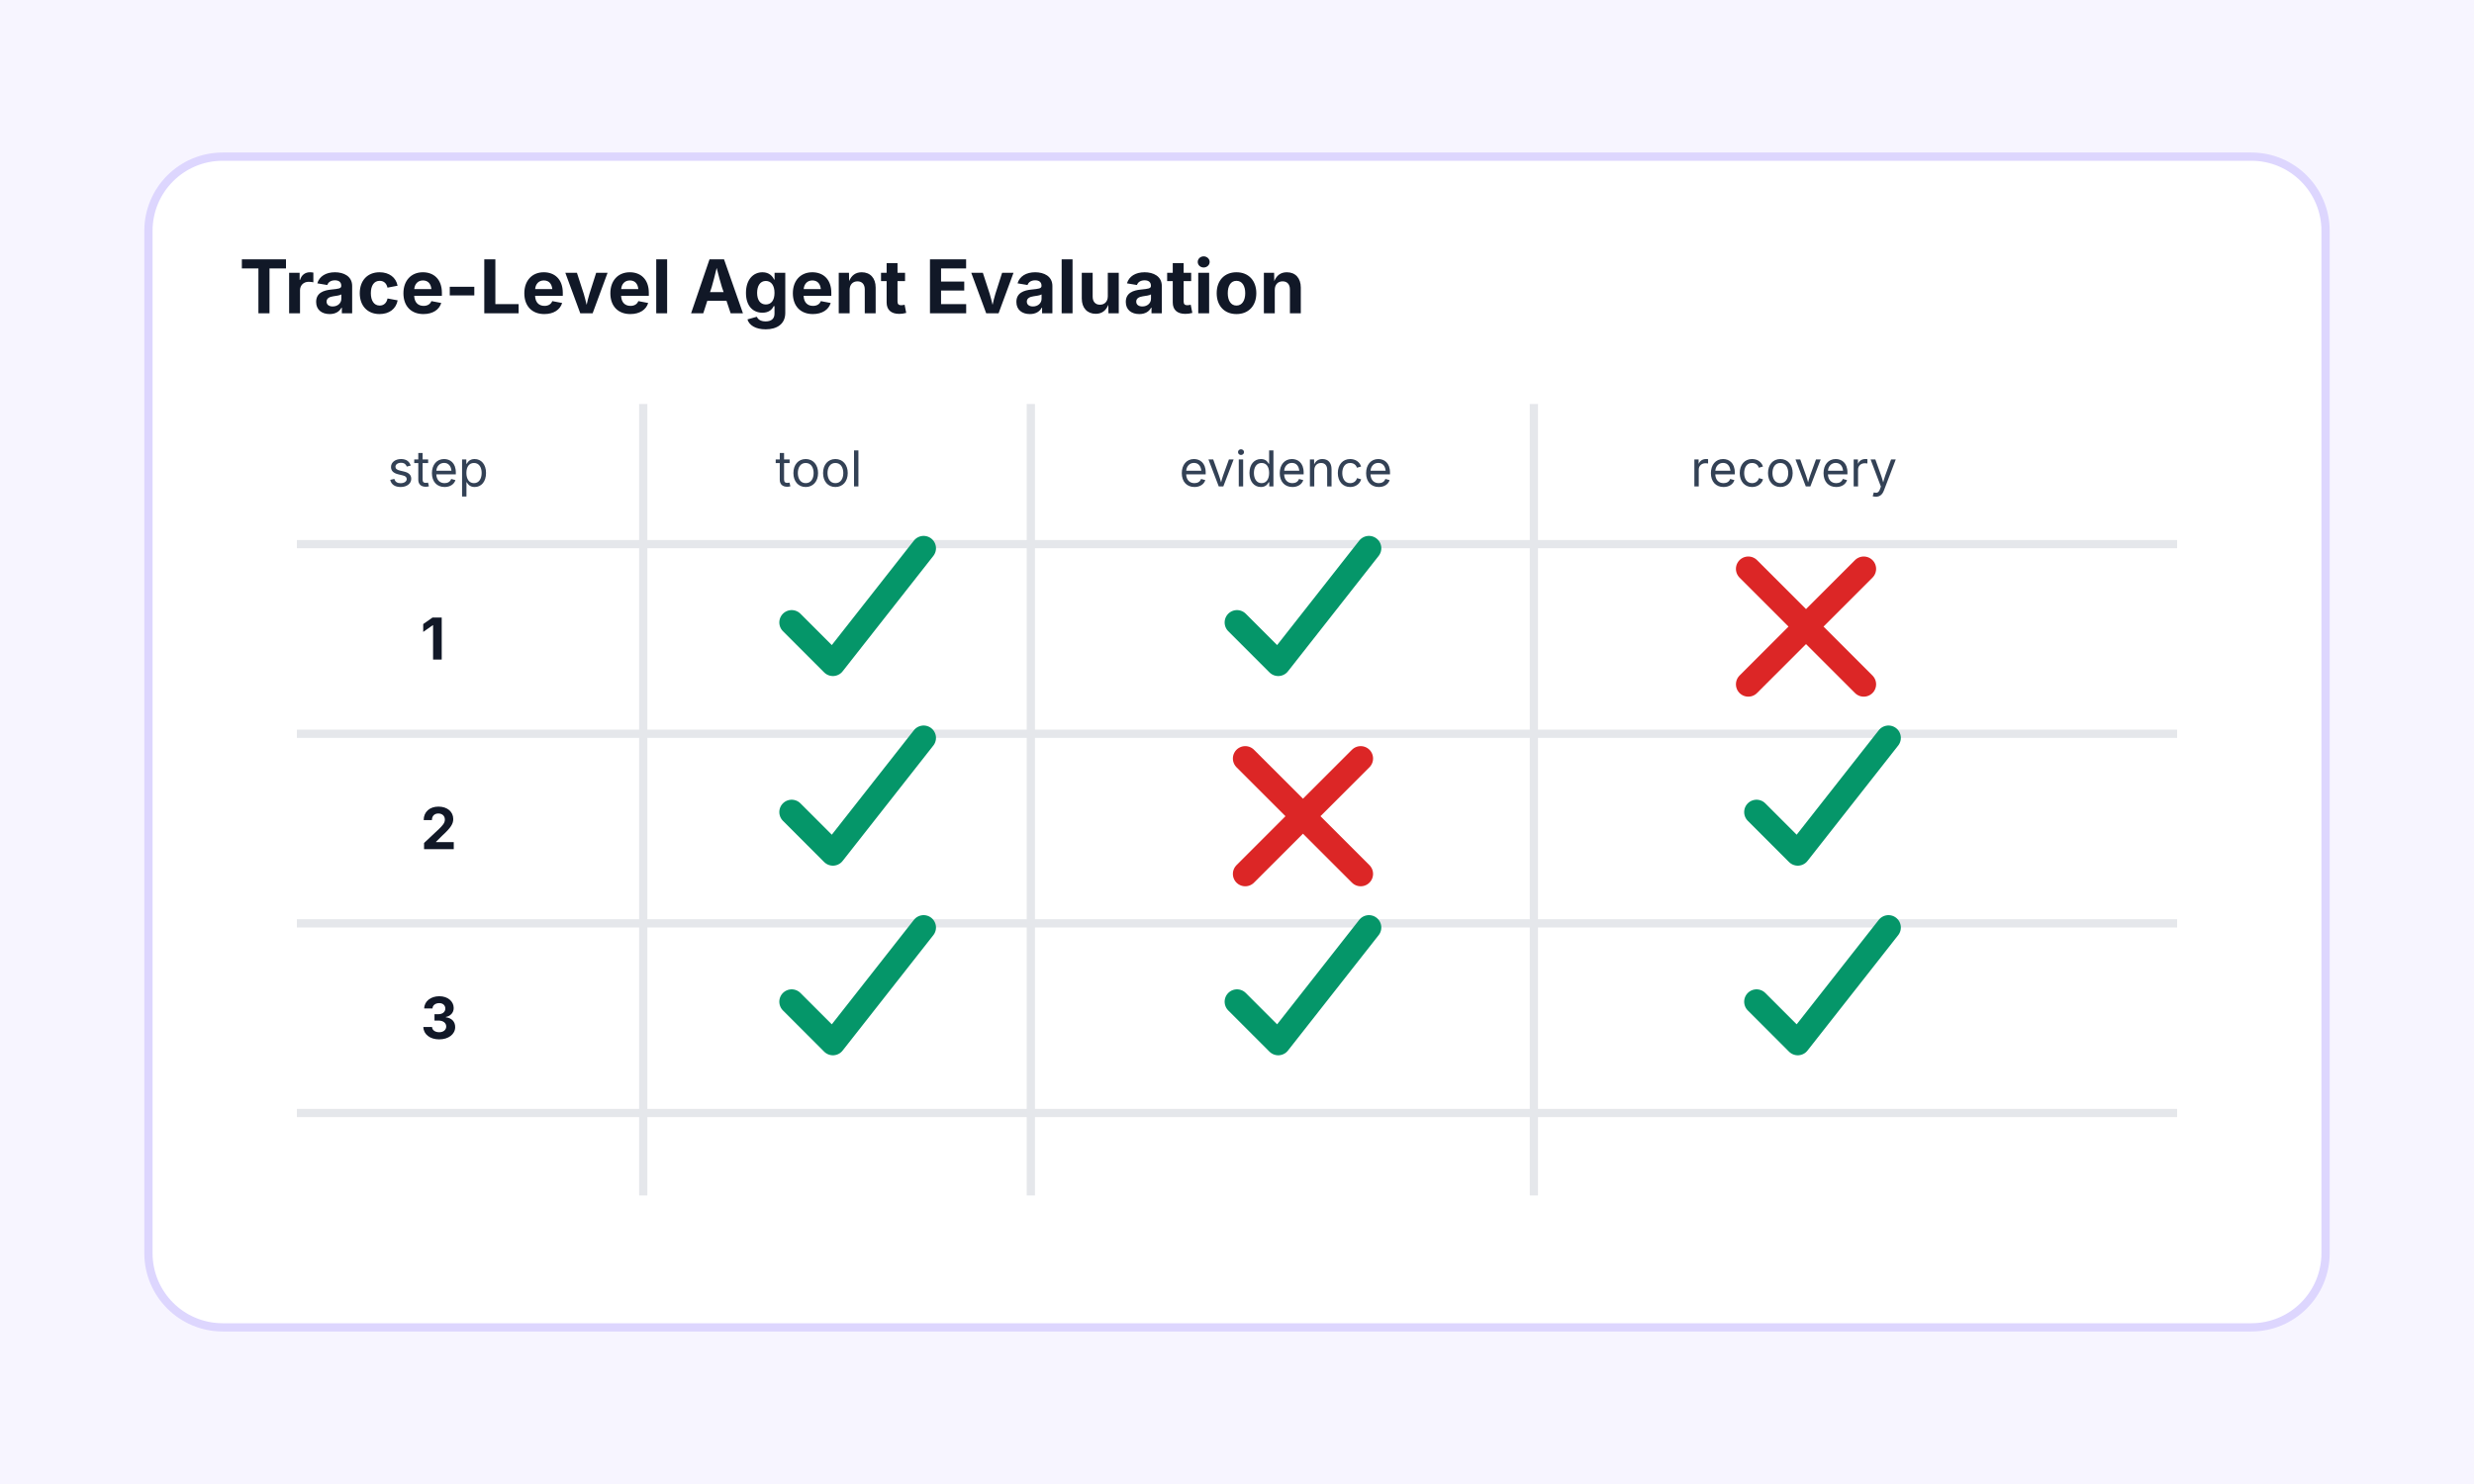
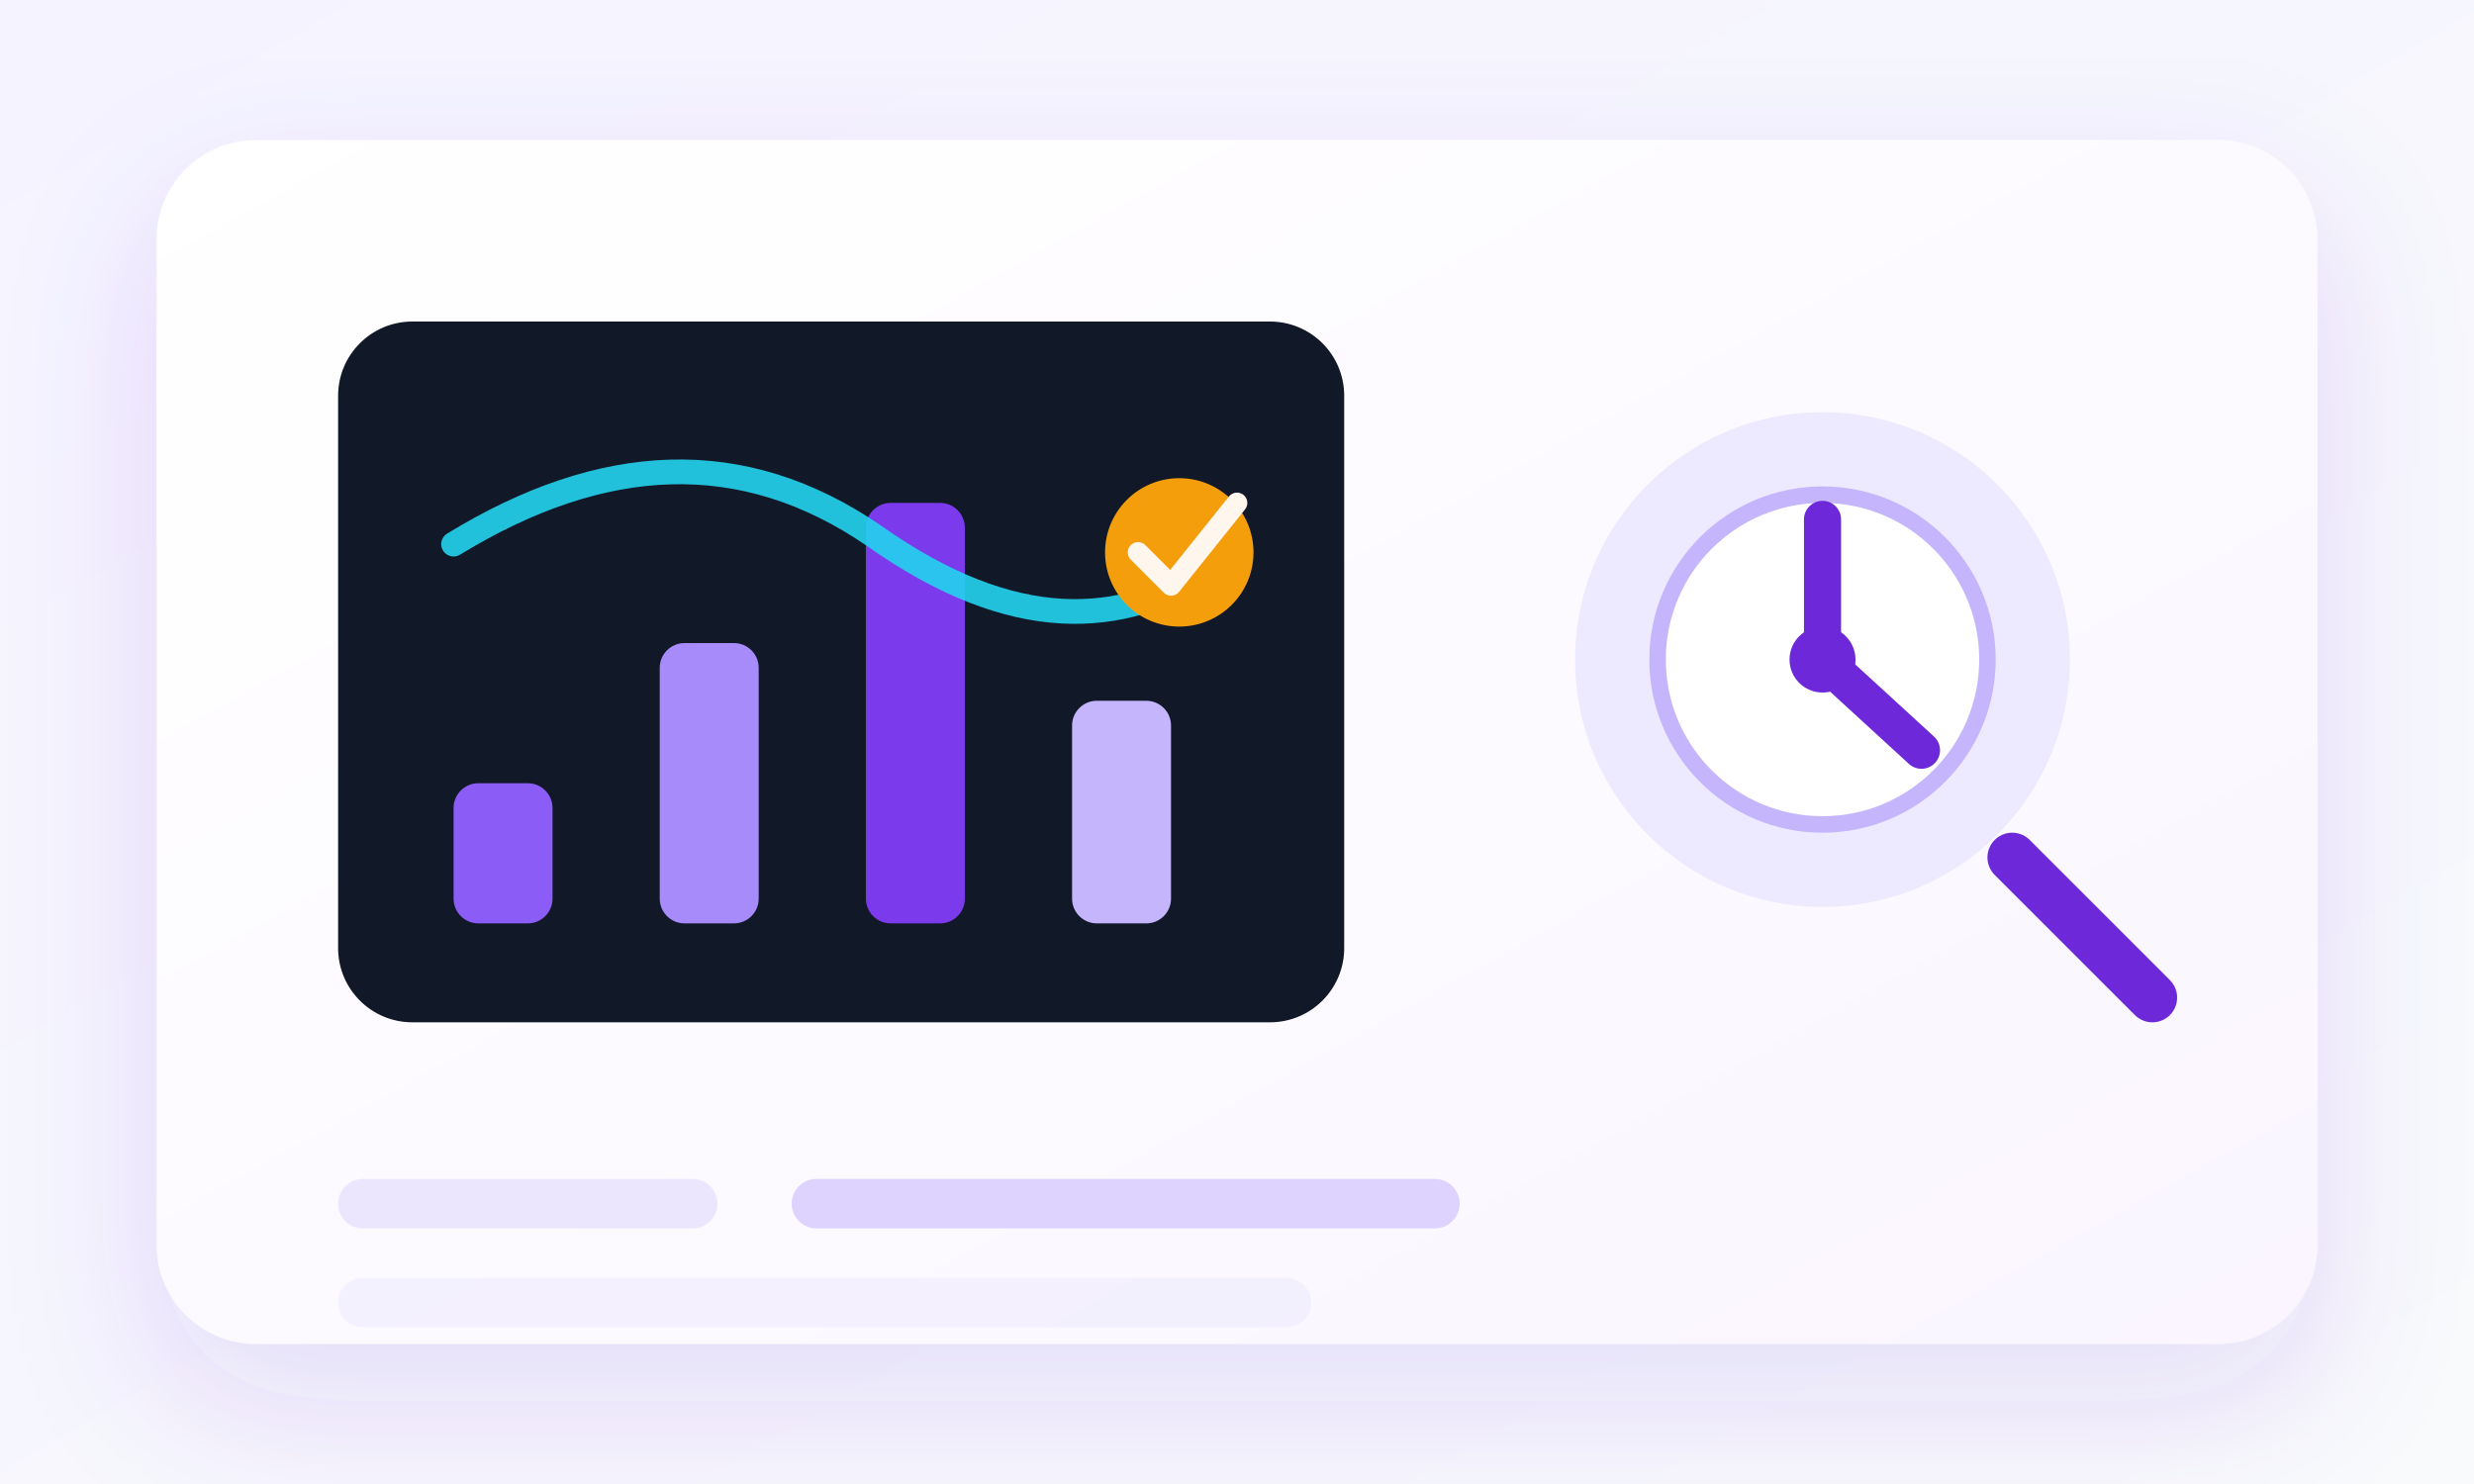
- <svg xmlns="http://www.w3.org/2000/svg" viewBox="0 0 600 360" role="img" aria-label="Agent evaluation matrix">
-   <rect width="600" height="360" fill="#f7f5ff" />
-   <rect x="36" y="38" width="528" height="284" rx="18" fill="#ffffff" stroke="#ddd6fe" stroke-width="2" />
-   <text x="58" y="76" font-family="Inter, Arial, sans-serif" font-size="18" font-weight="700" fill="#111827">Trace-Level Agent Evaluation</text>
-   <g font-family="Inter, Arial, sans-serif" font-size="12" fill="#334155">
-     <text x="94" y="118">step</text>
-     <text x="188" y="118">tool</text>
-     <text x="286" y="118">evidence</text>
-     <text x="410" y="118">recovery</text>
+ <svg xmlns="http://www.w3.org/2000/svg" viewBox="0 0 600 360" role="img" aria-label="Editorial illustration of AI agent evaluation">
+   <defs>
+     <linearGradient id="bg" x1="0" y1="0" x2="1" y2="1">
+       <stop offset="0" stop-color="#f5f3ff" />
+       <stop offset="1" stop-color="#f8fafc" />
+     </linearGradient>
+     <linearGradient id="panel" x1="0" y1="0" x2="1" y2="1">
+       <stop offset="0" stop-color="#ffffff" />
+       <stop offset="1" stop-color="#faf5ff" />
+     </linearGradient>
+     <filter id="shadow" x="-20%" y="-20%" width="140%" height="140%">
+       <feDropShadow dx="0" dy="14" stdDeviation="18" flood-color="#6d28d9" flood-opacity=".14" />
+     </filter>
+   </defs>
+   <rect width="600" height="360" fill="url(#bg)" />
+   <rect x="38" y="34" width="524" height="292" rx="24" fill="url(#panel)" filter="url(#shadow)" />
+   <g transform="translate(82 78)">
+     <rect x="0" y="0" width="244" height="170" rx="18" fill="#111827" />
+     <rect x="28" y="112" width="24" height="34" rx="6" fill="#8b5cf6" />
+     <rect x="78" y="78" width="24" height="68" rx="6" fill="#a78bfa" />
+     <rect x="128" y="44" width="24" height="102" rx="6" fill="#7c3aed" />
+     <rect x="178" y="92" width="24" height="54" rx="6" fill="#c4b5fd" />
+     <path d="M28 54c36-22 70-24 102-2 34 24 60 22 82 8" fill="none" stroke="#22d3ee" stroke-width="6" stroke-linecap="round" opacity=".9" />
+     <circle cx="204" cy="56" r="18" fill="#f59e0b" />
+     <path d="M194 56l8 8 16-20" stroke="#fff7ed" stroke-width="5" fill="none" stroke-linecap="round" stroke-linejoin="round" />
  </g>
-   <g stroke="#e5e7eb" stroke-width="2">
-     <line x1="72" y1="132" x2="528" y2="132" />
-     <line x1="72" y1="178" x2="528" y2="178" />
-     <line x1="72" y1="224" x2="528" y2="224" />
-     <line x1="72" y1="270" x2="528" y2="270" />
-     <line x1="156" y1="98" x2="156" y2="290" />
-     <line x1="250" y1="98" x2="250" y2="290" />
-     <line x1="372" y1="98" x2="372" y2="290" />
+   <g transform="translate(370 88)">
+     <circle cx="72" cy="72" r="60" fill="#ede9fe" />
+     <circle cx="72" cy="72" r="40" fill="#ffffff" stroke="#c4b5fd" stroke-width="4" />
+     <path d="M72 38v34l24 22" stroke="#6d28d9" stroke-width="9" fill="none" stroke-linecap="round" stroke-linejoin="round" />
+     <circle cx="72" cy="72" r="8" fill="#6d28d9" />
+     <path d="M118 120l34 34" stroke="#6d28d9" stroke-width="12" stroke-linecap="round" />
  </g>
-   <g fill="#111827" font-family="Inter, Arial, sans-serif" font-size="14" font-weight="700">
-     <text x="102" y="160">1</text>
-     <text x="102" y="206">2</text>
-     <text x="102" y="252">3</text>
-   </g>
-   <g fill="none" stroke-width="6" stroke-linecap="round" stroke-linejoin="round">
-     <path d="m192 151 10 10 22-28" stroke="#059669" />
-     <path d="m300 151 10 10 22-28" stroke="#059669" />
-     <path d="M424 138l28 28M452 138l-28 28" stroke="#dc2626" />
-     <path d="m192 197 10 10 22-28" stroke="#059669" />
-     <path d="M302 184l28 28M330 184l-28 28" stroke="#dc2626" />
-     <path d="m426 197 10 10 22-28" stroke="#059669" />
-     <path d="m192 243 10 10 22-28" stroke="#059669" />
-     <path d="m300 243 10 10 22-28" stroke="#059669" />
-     <path d="m426 243 10 10 22-28" stroke="#059669" />
+   <g opacity=".55">
+     <rect x="82" y="286" width="92" height="12" rx="6" fill="#ddd6fe" />
+     <rect x="192" y="286" width="162" height="12" rx="6" fill="#c4b5fd" />
+     <rect x="82" y="310" width="236" height="12" rx="6" fill="#ede9fe" />
  </g>
</svg>
